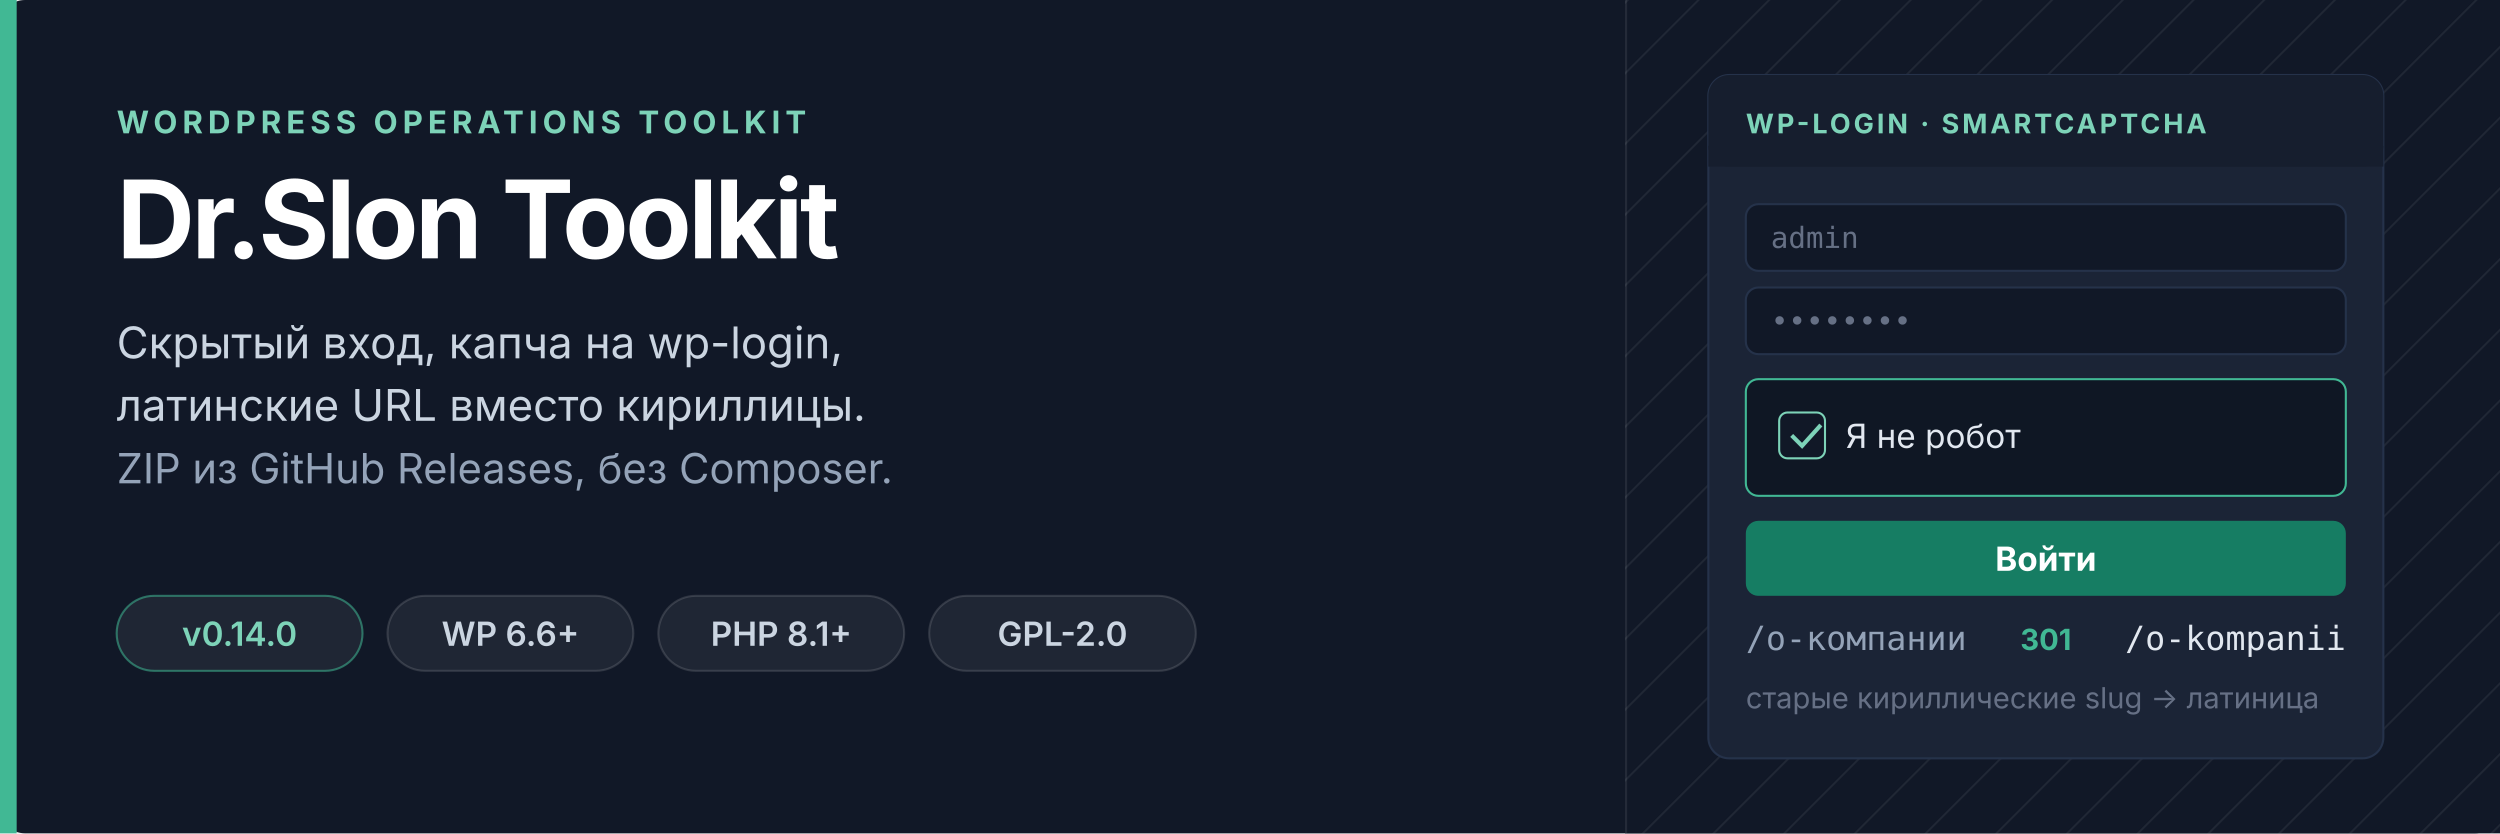
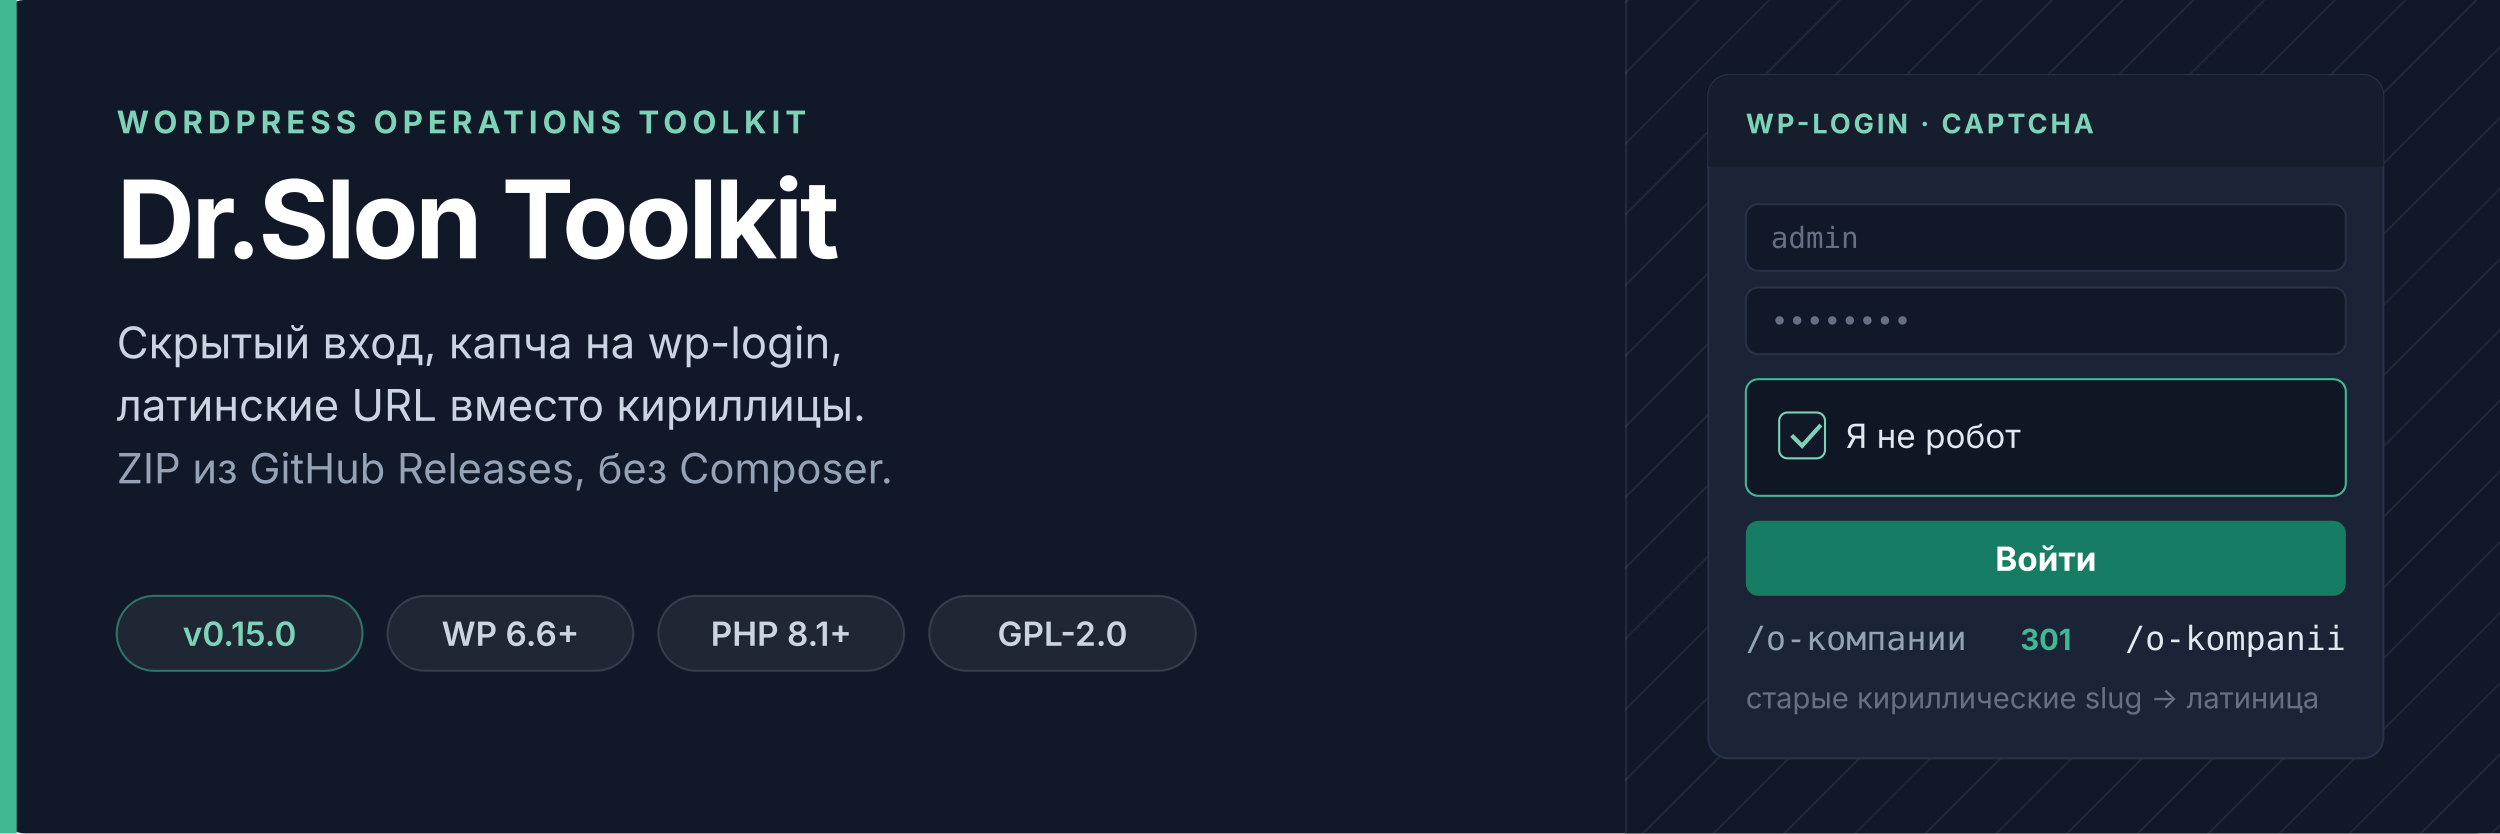
<svg xmlns="http://www.w3.org/2000/svg" width="1200" height="400" viewBox="0 0 1200 400" role="img" aria-labelledby="title desc">
  <defs>
    <pattern id="dstk-hatch" width="24" height="24" patternUnits="userSpaceOnUse" patternTransform="rotate(45)">
      <rect width="24" height="24" fill="#111827" />
      <rect width="1" height="24" fill="#ffffff" fill-opacity="0.06" />
    </pattern>
  </defs>
  <rect width="1200" height="400" rx="12" fill="#111827" />
  <rect x="780" width="420" height="400" fill="url(#dstk-hatch)" />
  <rect x="780" width="1" height="400" fill="#ffffff" fill-opacity="0.08" />
  <rect x="0" y="0" width="8" height="400" fill="#41b894" />
  <text x="56" y="64" fill="#7dd3b8" font-family="-apple-system, BlinkMacSystemFont, 'Segoe UI', sans-serif" font-size="15" font-weight="700" letter-spacing="2.4">WORDPRESS OPERATIONS TOOLKIT</text>
  <text x="56" y="124" fill="#ffffff" font-family="-apple-system, BlinkMacSystemFont, 'Segoe UI', sans-serif" font-size="52" font-weight="700" letter-spacing="-1.6">Dr.Slon Toolkit</text>
  <text x="56" y="172" fill="#cbd5e1" font-family="-apple-system, BlinkMacSystemFont, 'Segoe UI', sans-serif" font-size="21">Скрытый вход, капча на wp-login,</text>
  <text x="56" y="202" fill="#cbd5e1" font-family="-apple-system, BlinkMacSystemFont, 'Segoe UI', sans-serif" font-size="21">латинские URL вместо кириллицы.</text>
  <text x="56" y="232" fill="#94a3b8" font-family="-apple-system, BlinkMacSystemFont, 'Segoe UI', sans-serif" font-size="20">ZIP из GitHub Releases, без Composer.</text>
  <g font-family="-apple-system, BlinkMacSystemFont, 'Segoe UI', sans-serif" font-size="16" font-weight="600">
    <rect x="56" y="286" width="118" height="36" rx="18" fill="#ffffff" fill-opacity="0.06" stroke="#41b894" stroke-opacity="0.55" />
-     <text x="115" y="310" text-anchor="middle" fill="#7dd3b8">v0.14.0</text>
+     <text x="115" y="310" text-anchor="middle" fill="#7dd3b8">v0.15.0</text>
    <rect x="186" y="286" width="118" height="36" rx="18" fill="#ffffff" fill-opacity="0.06" stroke="#ffffff" stroke-opacity="0.13" />
    <text x="245" y="310" text-anchor="middle" fill="#cbd5e1">WP 6.6+</text>
    <rect x="316" y="286" width="118" height="36" rx="18" fill="#ffffff" fill-opacity="0.06" stroke="#ffffff" stroke-opacity="0.13" />
    <text x="375" y="310" text-anchor="middle" fill="#cbd5e1">PHP 8.1+</text>
    <rect x="446" y="286" width="128" height="36" rx="18" fill="#ffffff" fill-opacity="0.06" stroke="#ffffff" stroke-opacity="0.13" />
    <text x="510" y="310" text-anchor="middle" fill="#cbd5e1">GPL-2.0</text>
  </g>
  <g transform="translate(820 36)">
    <rect width="324" height="328" rx="10" fill="#1b2436" stroke="#25324a" />
    <rect width="324" height="44" rx="10" fill="#161e2e" />
    <rect y="34" width="324" height="10" fill="#161e2e" />
-     <text x="18" y="28" fill="#7dd3b8" font-family="-apple-system, BlinkMacSystemFont, 'Segoe UI', sans-serif" font-size="13" font-weight="700" letter-spacing="1.4">WP-LOGIN · SMARTCAPTCHA</text>
+     <text x="18" y="28" fill="#7dd3b8" font-family="-apple-system, BlinkMacSystemFont, 'Segoe UI', sans-serif" font-size="13" font-weight="700" letter-spacing="1.4">WP-LOGIN · CAPTCHA</text>
    <rect x="18" y="62" width="288" height="32" rx="6" fill="#111827" stroke="#25324a" />
    <text x="30" y="83" fill="#667085" font-family="ui-monospace, SFMono-Regular, Menlo, monospace" font-size="14">admin</text>
    <rect x="18" y="102" width="288" height="32" rx="6" fill="#111827" stroke="#25324a" />
    <text x="30" y="123" fill="#667085" font-family="ui-monospace, SFMono-Regular, Menlo, monospace" font-size="14">••••••••</text>
    <rect x="18" y="146" width="288" height="56" rx="6" fill="#0f1724" stroke="#41b894" />
    <rect x="34" y="162" width="22" height="22" rx="4" fill="#111827" stroke="#7dd3b8" />
    <path d="M40 173 l5 5 9-10" fill="none" stroke="#7dd3b8" stroke-width="2" />
    <text x="66" y="179" fill="#e2e8f0" font-family="-apple-system, BlinkMacSystemFont, 'Segoe UI', sans-serif" font-size="16">Я не робот</text>
    <rect x="18" y="214" width="288" height="36" rx="6" fill="#167d63" />
    <text x="162" y="238" text-anchor="middle" fill="#ffffff" font-family="-apple-system, BlinkMacSystemFont, 'Segoe UI', sans-serif" font-size="16" font-weight="700">Войти</text>
    <text x="18" y="276" fill="#94a3b8" font-family="ui-monospace, SFMono-Regular, Menlo, monospace" font-size="16">/о-компании</text>
    <text x="162" y="276" text-anchor="middle" fill="#41b894" font-family="-apple-system, BlinkMacSystemFont, 'Segoe UI', sans-serif" font-size="14" font-weight="700">301</text>
    <text x="306" y="276" text-anchor="end" fill="#e2e8f0" font-family="ui-monospace, SFMono-Regular, Menlo, monospace" font-size="16">/o-kompanii</text>
    <text x="18" y="304" fill="#667085" font-family="-apple-system, BlinkMacSystemFont, 'Segoe UI', sans-serif" font-size="14">старые кириллические slug → латиница</text>
  </g>
</svg>
